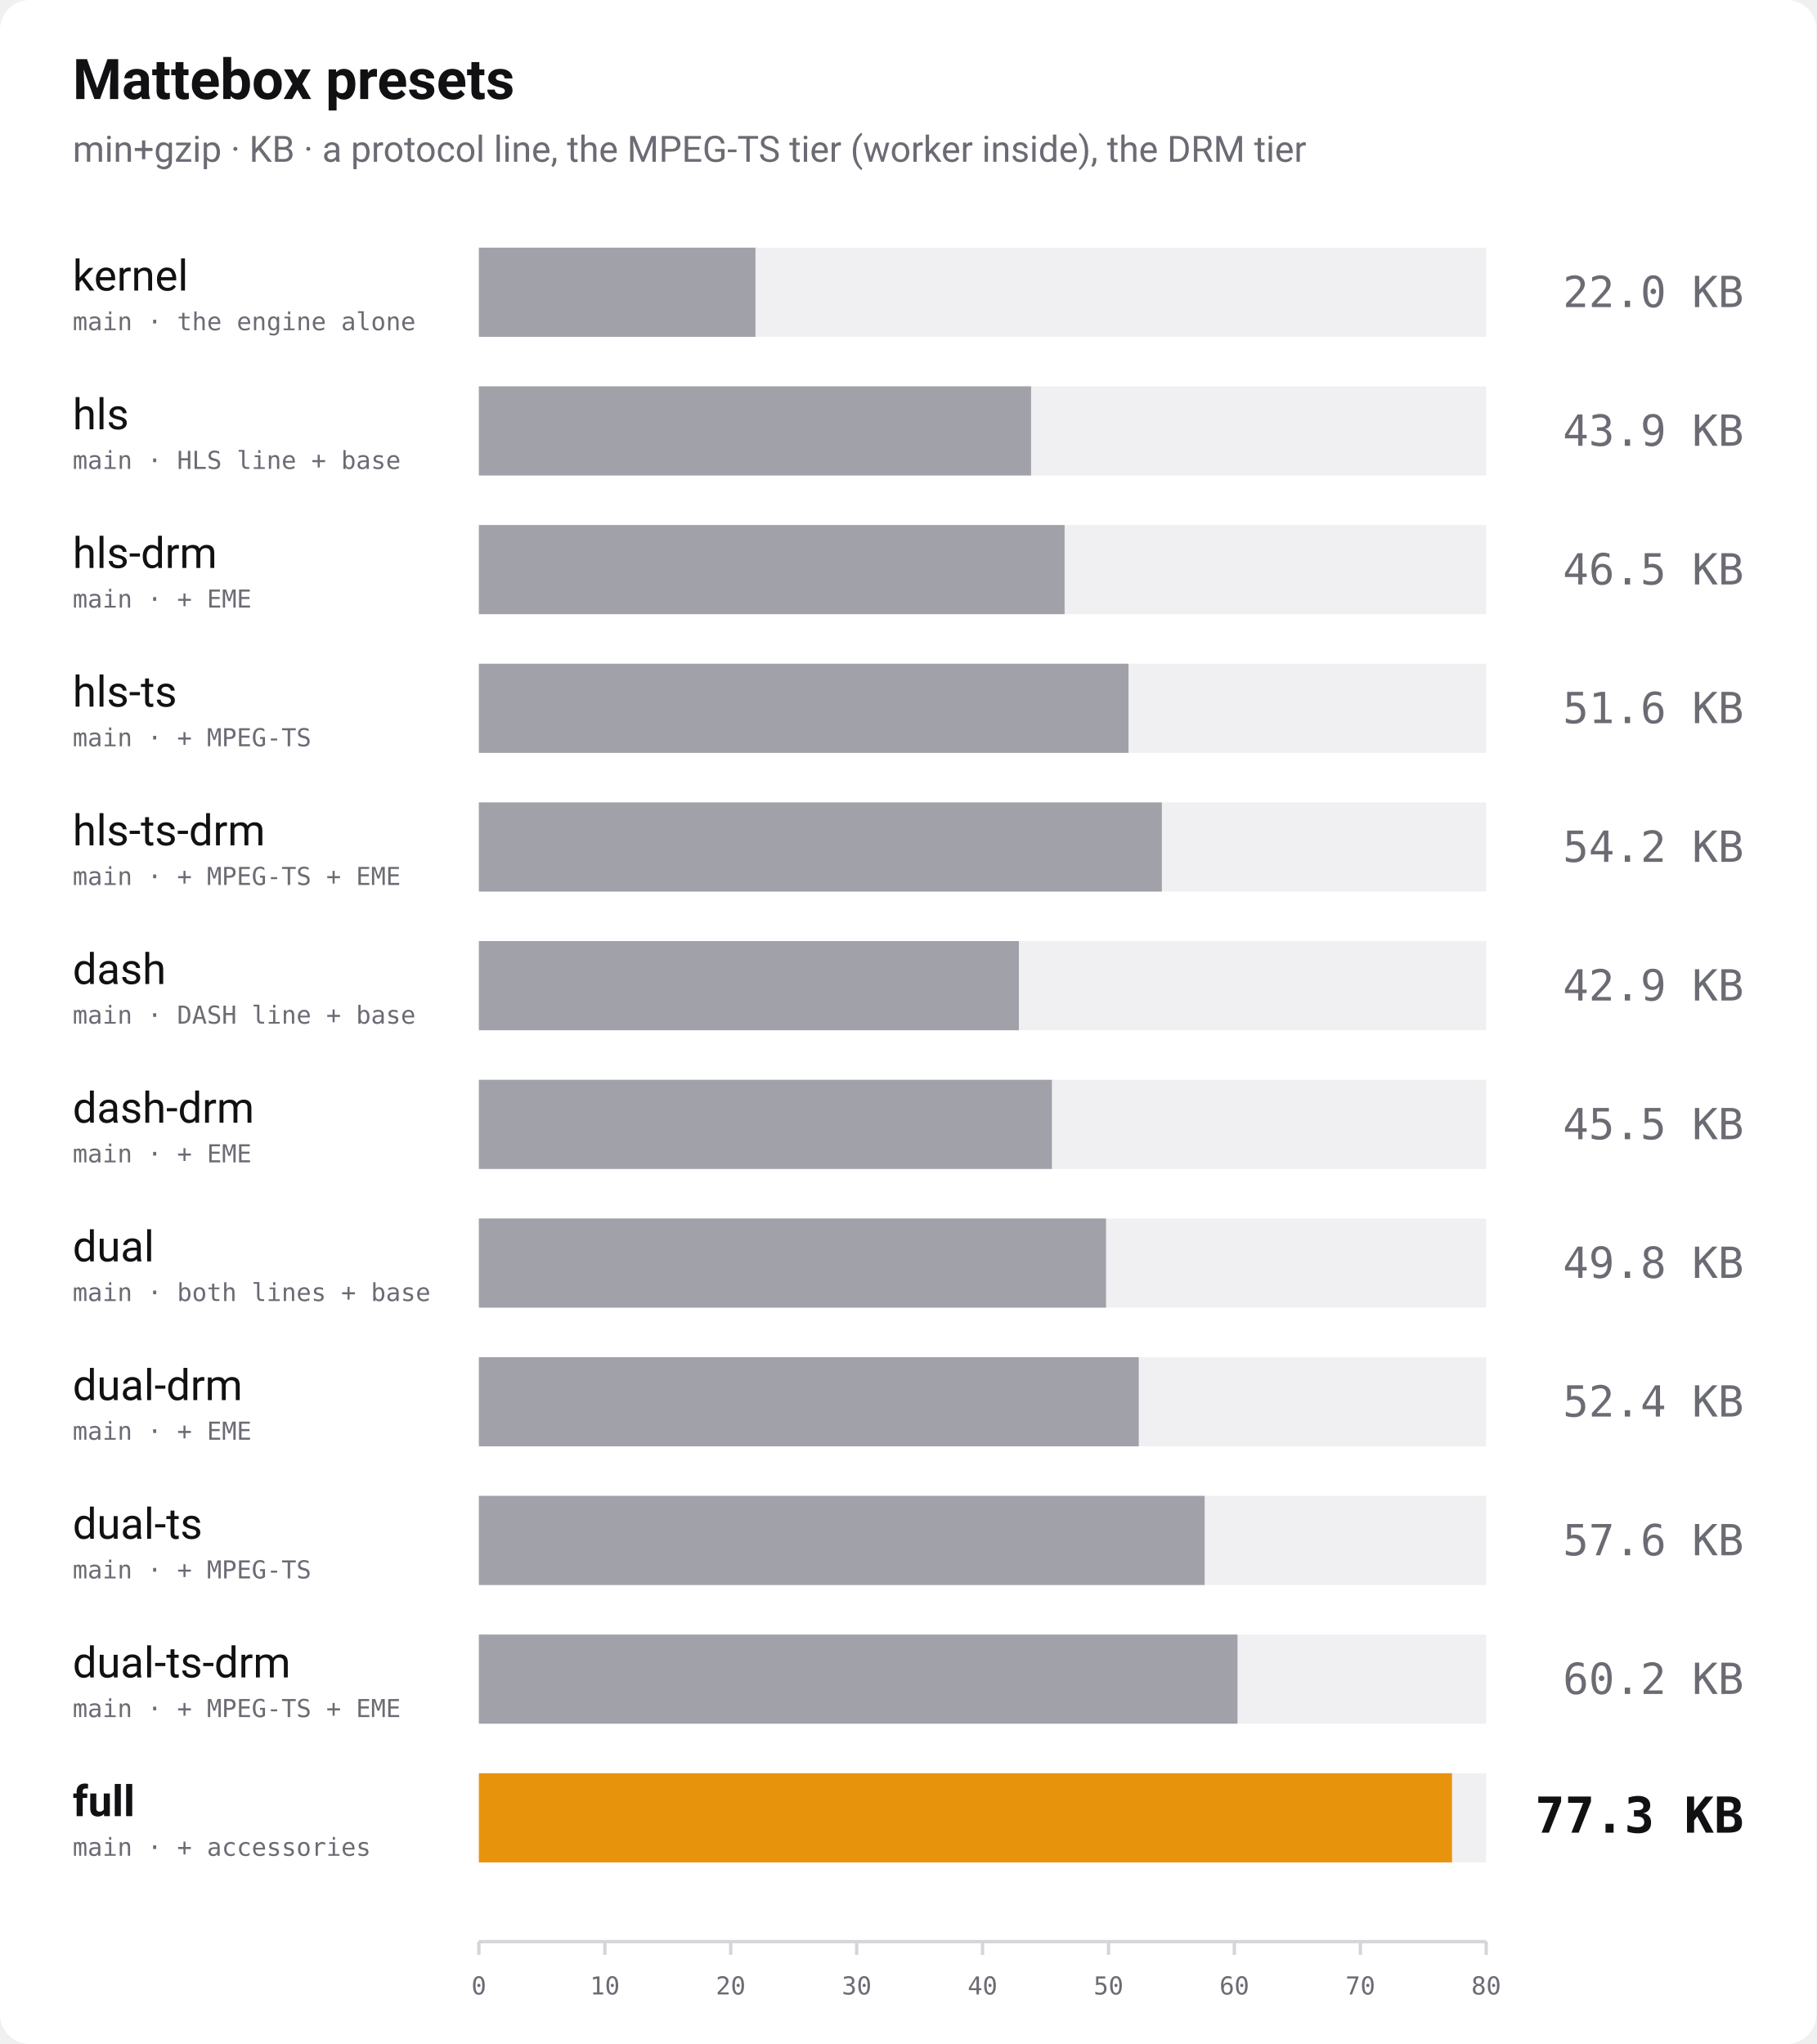
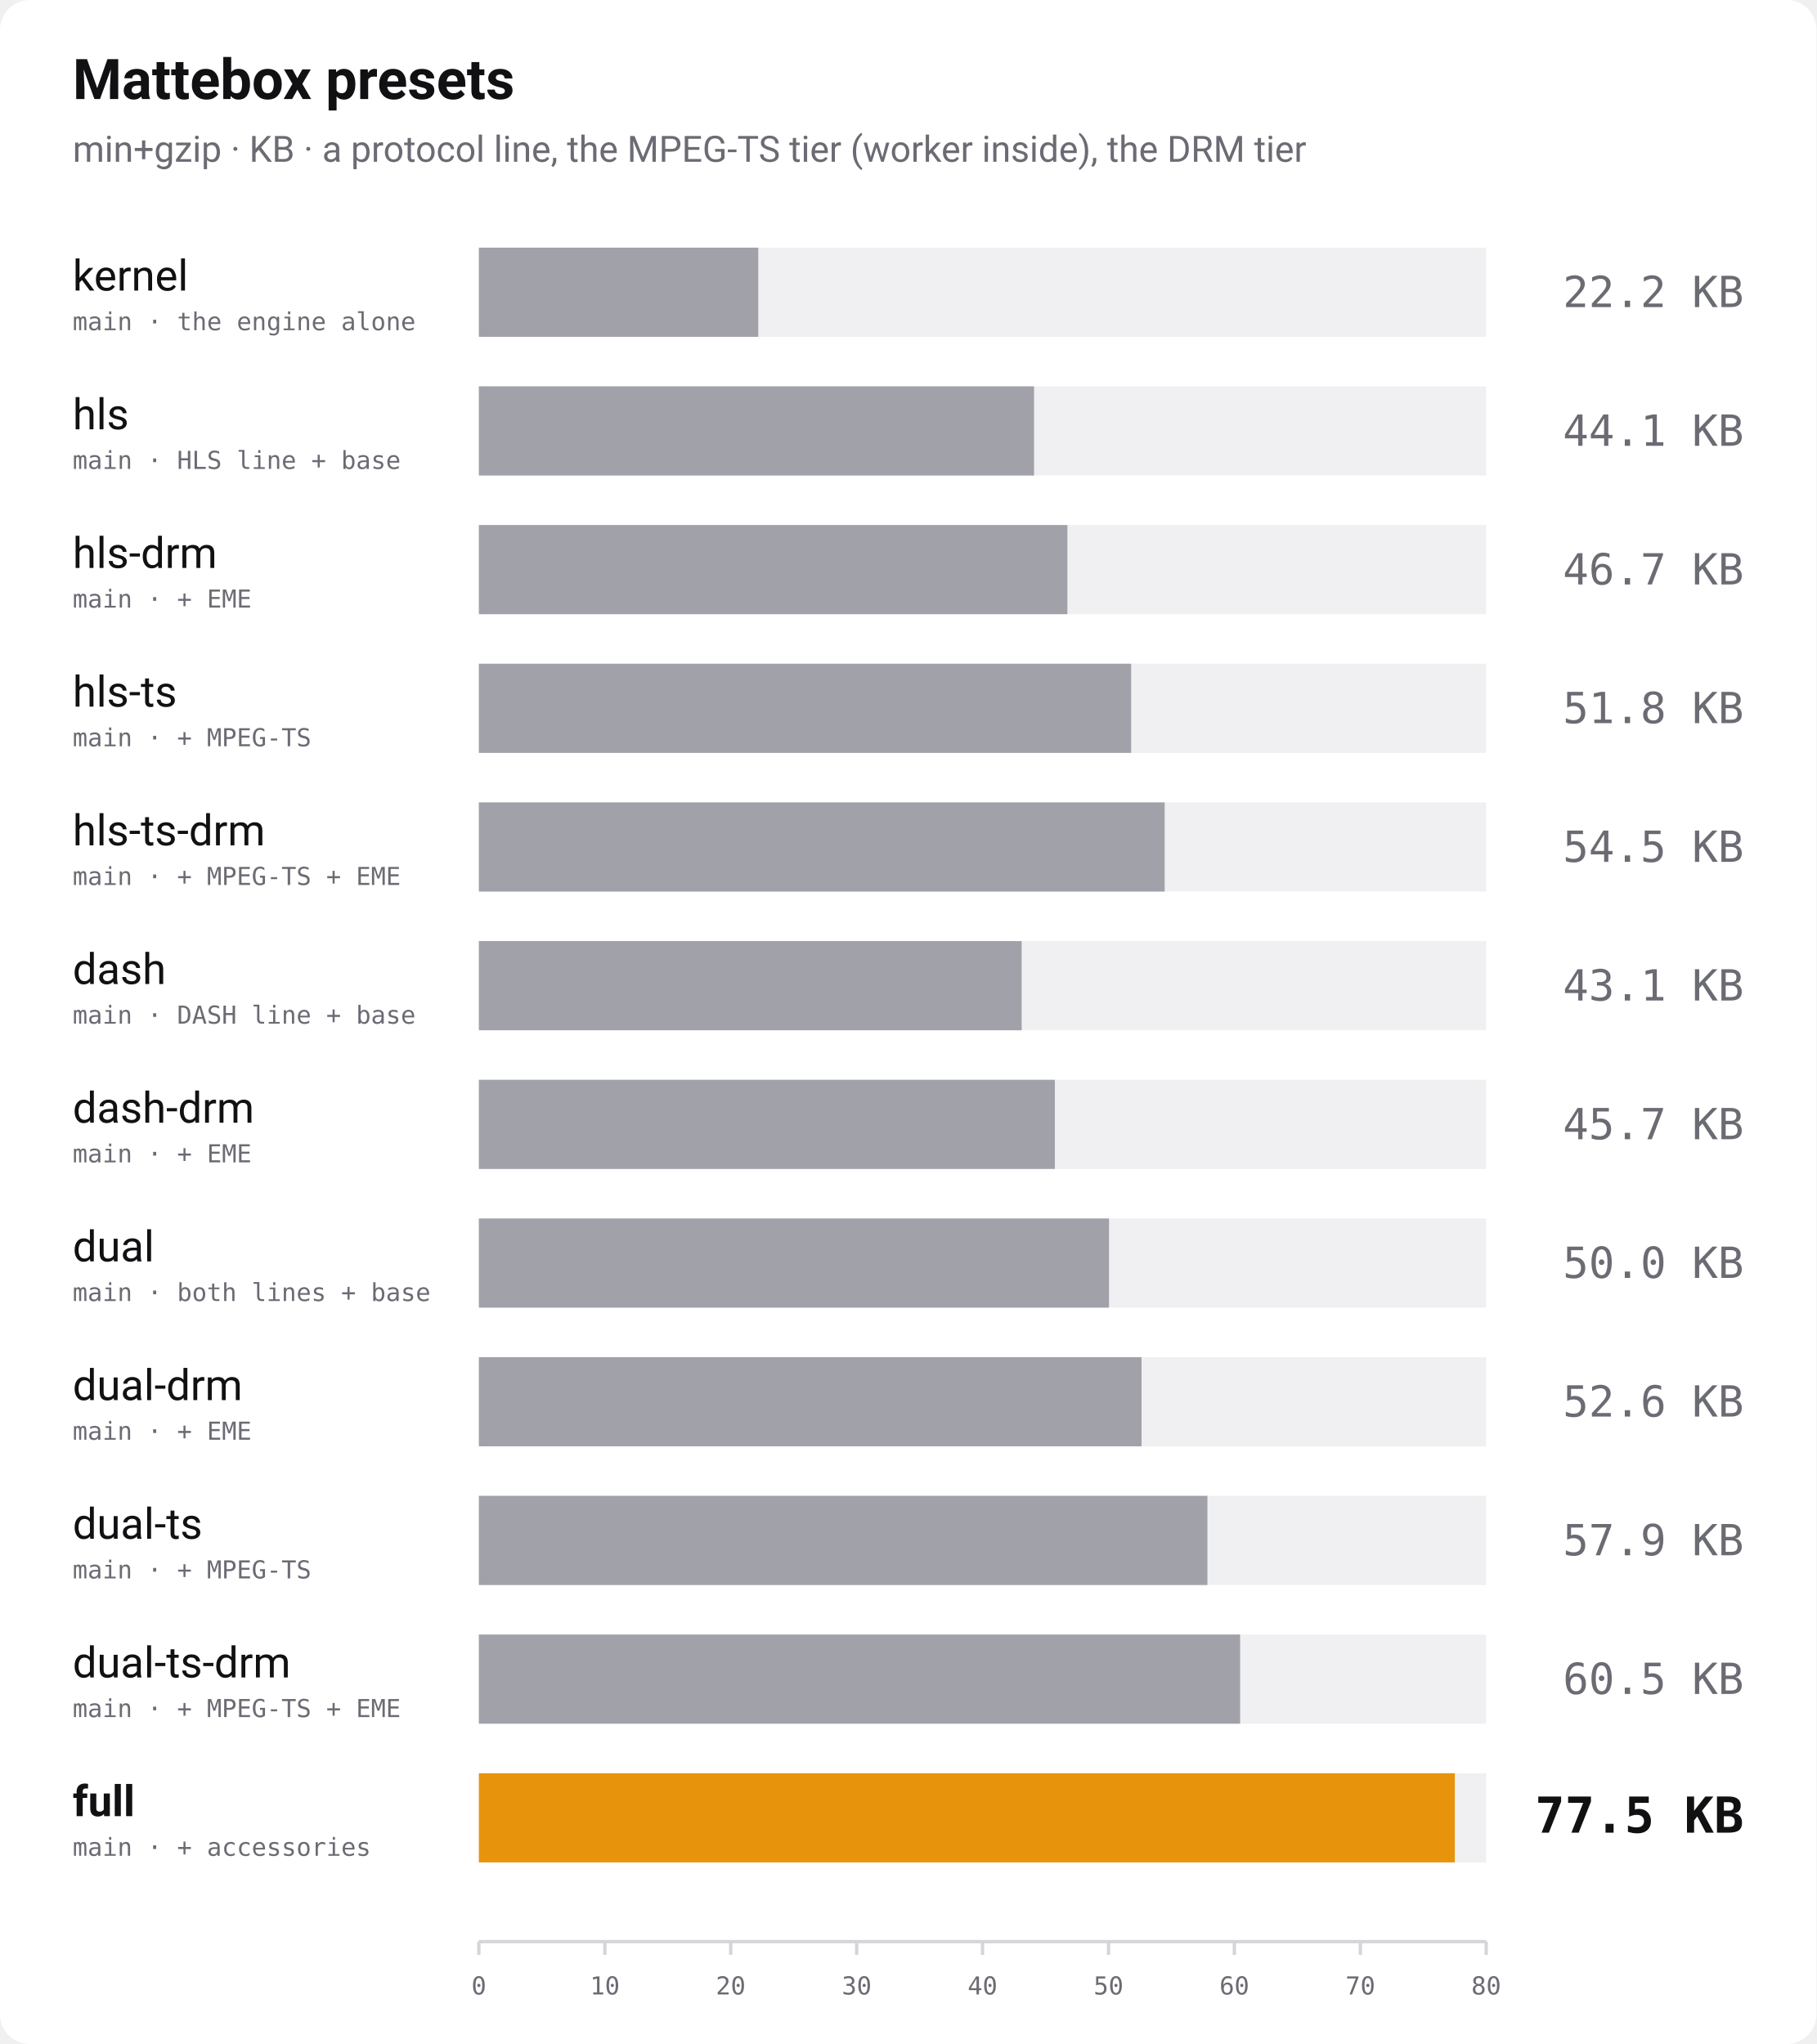
<svg xmlns="http://www.w3.org/2000/svg" width="1100" height="1238" viewBox="0 0 1100 1238" role="img" aria-label="Bundle size of every Mattebox preset, min+gzip">
  <rect width="1100" height="1238" rx="18" fill="#ffffff" />
  <text x="44" y="60" font-family="-apple-system, 'Segoe UI', Roboto, Helvetica, Arial, sans-serif" font-size="34" font-weight="700" fill="#111114">Mattebox presets</text>
  <text x="44" y="98" font-family="-apple-system, 'Segoe UI', Roboto, Helvetica, Arial, sans-serif" font-size="22" fill="#6b6b74">min+gzip · KB · a protocol line, the MPEG-TS tier (worker inside), the DRM tier</text>
  <text x="44" y="176" font-family="-apple-system, 'Segoe UI', Roboto, Helvetica, Arial, sans-serif" font-size="26" font-weight="400" fill="#111114">kernel</text>
  <text x="44" y="200" font-family="ui-monospace, 'SF Mono', Menlo, Consolas, monospace" font-size="15" fill="#6b6b74">main · the engine alone</text>
  <rect x="290" y="150" width="610" height="54" fill="#f0f0f3" />
-   <rect x="290" y="150" width="167.5" height="54" fill="#a1a1aa" />
-   <text x="1056" y="186" text-anchor="end" font-family="ui-monospace, 'SF Mono', Menlo, Consolas, monospace" font-size="26" font-weight="400" fill="#6b6b74">22.0 KB</text>
+   <rect x="290" y="150" width="169.2" height="54" fill="#a1a1aa" />
+   <text x="1056" y="186" text-anchor="end" font-family="ui-monospace, 'SF Mono', Menlo, Consolas, monospace" font-size="26" font-weight="400" fill="#6b6b74">22.2 KB</text>
  <text x="44" y="260" font-family="-apple-system, 'Segoe UI', Roboto, Helvetica, Arial, sans-serif" font-size="26" font-weight="400" fill="#111114">hls</text>
  <text x="44" y="284" font-family="ui-monospace, 'SF Mono', Menlo, Consolas, monospace" font-size="15" fill="#6b6b74">main · HLS line + base</text>
  <rect x="290" y="234" width="610" height="54" fill="#f0f0f3" />
-   <rect x="290" y="234" width="334.4" height="54" fill="#a1a1aa" />
-   <text x="1056" y="270" text-anchor="end" font-family="ui-monospace, 'SF Mono', Menlo, Consolas, monospace" font-size="26" font-weight="400" fill="#6b6b74">43.9 KB</text>
+   <rect x="290" y="234" width="336.2" height="54" fill="#a1a1aa" />
+   <text x="1056" y="270" text-anchor="end" font-family="ui-monospace, 'SF Mono', Menlo, Consolas, monospace" font-size="26" font-weight="400" fill="#6b6b74">44.1 KB</text>
  <text x="44" y="344" font-family="-apple-system, 'Segoe UI', Roboto, Helvetica, Arial, sans-serif" font-size="26" font-weight="400" fill="#111114">hls-drm</text>
  <text x="44" y="368" font-family="ui-monospace, 'SF Mono', Menlo, Consolas, monospace" font-size="15" fill="#6b6b74">main · + EME</text>
  <rect x="290" y="318" width="610" height="54" fill="#f0f0f3" />
-   <rect x="290" y="318" width="354.7" height="54" fill="#a1a1aa" />
-   <text x="1056" y="354" text-anchor="end" font-family="ui-monospace, 'SF Mono', Menlo, Consolas, monospace" font-size="26" font-weight="400" fill="#6b6b74">46.5 KB</text>
+   <rect x="290" y="318" width="356.4" height="54" fill="#a1a1aa" />
+   <text x="1056" y="354" text-anchor="end" font-family="ui-monospace, 'SF Mono', Menlo, Consolas, monospace" font-size="26" font-weight="400" fill="#6b6b74">46.7 KB</text>
  <text x="44" y="428" font-family="-apple-system, 'Segoe UI', Roboto, Helvetica, Arial, sans-serif" font-size="26" font-weight="400" fill="#111114">hls-ts</text>
  <text x="44" y="452" font-family="ui-monospace, 'SF Mono', Menlo, Consolas, monospace" font-size="15" fill="#6b6b74">main · + MPEG-TS</text>
  <rect x="290" y="402" width="610" height="54" fill="#f0f0f3" />
-   <rect x="290" y="402" width="393.4" height="54" fill="#a1a1aa" />
-   <text x="1056" y="438" text-anchor="end" font-family="ui-monospace, 'SF Mono', Menlo, Consolas, monospace" font-size="26" font-weight="400" fill="#6b6b74">51.6 KB</text>
+   <rect x="290" y="402" width="395.0" height="54" fill="#a1a1aa" />
+   <text x="1056" y="438" text-anchor="end" font-family="ui-monospace, 'SF Mono', Menlo, Consolas, monospace" font-size="26" font-weight="400" fill="#6b6b74">51.8 KB</text>
  <text x="44" y="512" font-family="-apple-system, 'Segoe UI', Roboto, Helvetica, Arial, sans-serif" font-size="26" font-weight="400" fill="#111114">hls-ts-drm</text>
  <text x="44" y="536" font-family="ui-monospace, 'SF Mono', Menlo, Consolas, monospace" font-size="15" fill="#6b6b74">main · + MPEG-TS + EME</text>
  <rect x="290" y="486" width="610" height="54" fill="#f0f0f3" />
-   <rect x="290" y="486" width="413.6" height="54" fill="#a1a1aa" />
-   <text x="1056" y="522" text-anchor="end" font-family="ui-monospace, 'SF Mono', Menlo, Consolas, monospace" font-size="26" font-weight="400" fill="#6b6b74">54.2 KB</text>
+   <rect x="290" y="486" width="415.3" height="54" fill="#a1a1aa" />
+   <text x="1056" y="522" text-anchor="end" font-family="ui-monospace, 'SF Mono', Menlo, Consolas, monospace" font-size="26" font-weight="400" fill="#6b6b74">54.5 KB</text>
  <text x="44" y="596" font-family="-apple-system, 'Segoe UI', Roboto, Helvetica, Arial, sans-serif" font-size="26" font-weight="400" fill="#111114">dash</text>
  <text x="44" y="620" font-family="ui-monospace, 'SF Mono', Menlo, Consolas, monospace" font-size="15" fill="#6b6b74">main · DASH line + base</text>
  <rect x="290" y="570" width="610" height="54" fill="#f0f0f3" />
-   <rect x="290" y="570" width="327.0" height="54" fill="#a1a1aa" />
-   <text x="1056" y="606" text-anchor="end" font-family="ui-monospace, 'SF Mono', Menlo, Consolas, monospace" font-size="26" font-weight="400" fill="#6b6b74">42.9 KB</text>
+   <rect x="290" y="570" width="328.7" height="54" fill="#a1a1aa" />
+   <text x="1056" y="606" text-anchor="end" font-family="ui-monospace, 'SF Mono', Menlo, Consolas, monospace" font-size="26" font-weight="400" fill="#6b6b74">43.1 KB</text>
  <text x="44" y="680" font-family="-apple-system, 'Segoe UI', Roboto, Helvetica, Arial, sans-serif" font-size="26" font-weight="400" fill="#111114">dash-drm</text>
  <text x="44" y="704" font-family="ui-monospace, 'SF Mono', Menlo, Consolas, monospace" font-size="15" fill="#6b6b74">main · + EME</text>
  <rect x="290" y="654" width="610" height="54" fill="#f0f0f3" />
-   <rect x="290" y="654" width="347.0" height="54" fill="#a1a1aa" />
-   <text x="1056" y="690" text-anchor="end" font-family="ui-monospace, 'SF Mono', Menlo, Consolas, monospace" font-size="26" font-weight="400" fill="#6b6b74">45.5 KB</text>
+   <rect x="290" y="654" width="348.8" height="54" fill="#a1a1aa" />
+   <text x="1056" y="690" text-anchor="end" font-family="ui-monospace, 'SF Mono', Menlo, Consolas, monospace" font-size="26" font-weight="400" fill="#6b6b74">45.7 KB</text>
  <text x="44" y="764" font-family="-apple-system, 'Segoe UI', Roboto, Helvetica, Arial, sans-serif" font-size="26" font-weight="400" fill="#111114">dual</text>
  <text x="44" y="788" font-family="ui-monospace, 'SF Mono', Menlo, Consolas, monospace" font-size="15" fill="#6b6b74">main · both lines + base</text>
  <rect x="290" y="738" width="610" height="54" fill="#f0f0f3" />
-   <rect x="290" y="738" width="379.8" height="54" fill="#a1a1aa" />
-   <text x="1056" y="774" text-anchor="end" font-family="ui-monospace, 'SF Mono', Menlo, Consolas, monospace" font-size="26" font-weight="400" fill="#6b6b74">49.8 KB</text>
+   <rect x="290" y="738" width="381.6" height="54" fill="#a1a1aa" />
+   <text x="1056" y="774" text-anchor="end" font-family="ui-monospace, 'SF Mono', Menlo, Consolas, monospace" font-size="26" font-weight="400" fill="#6b6b74">50.0 KB</text>
  <text x="44" y="848" font-family="-apple-system, 'Segoe UI', Roboto, Helvetica, Arial, sans-serif" font-size="26" font-weight="400" fill="#111114">dual-drm</text>
  <text x="44" y="872" font-family="ui-monospace, 'SF Mono', Menlo, Consolas, monospace" font-size="15" fill="#6b6b74">main · + EME</text>
  <rect x="290" y="822" width="610" height="54" fill="#f0f0f3" />
-   <rect x="290" y="822" width="399.6" height="54" fill="#a1a1aa" />
-   <text x="1056" y="858" text-anchor="end" font-family="ui-monospace, 'SF Mono', Menlo, Consolas, monospace" font-size="26" font-weight="400" fill="#6b6b74">52.4 KB</text>
+   <rect x="290" y="822" width="401.3" height="54" fill="#a1a1aa" />
+   <text x="1056" y="858" text-anchor="end" font-family="ui-monospace, 'SF Mono', Menlo, Consolas, monospace" font-size="26" font-weight="400" fill="#6b6b74">52.6 KB</text>
  <text x="44" y="932" font-family="-apple-system, 'Segoe UI', Roboto, Helvetica, Arial, sans-serif" font-size="26" font-weight="400" fill="#111114">dual-ts</text>
  <text x="44" y="956" font-family="ui-monospace, 'SF Mono', Menlo, Consolas, monospace" font-size="15" fill="#6b6b74">main · + MPEG-TS</text>
  <rect x="290" y="906" width="610" height="54" fill="#f0f0f3" />
-   <rect x="290" y="906" width="439.5" height="54" fill="#a1a1aa" />
-   <text x="1056" y="942" text-anchor="end" font-family="ui-monospace, 'SF Mono', Menlo, Consolas, monospace" font-size="26" font-weight="400" fill="#6b6b74">57.6 KB</text>
+   <rect x="290" y="906" width="441.2" height="54" fill="#a1a1aa" />
+   <text x="1056" y="942" text-anchor="end" font-family="ui-monospace, 'SF Mono', Menlo, Consolas, monospace" font-size="26" font-weight="400" fill="#6b6b74">57.9 KB</text>
  <text x="44" y="1016" font-family="-apple-system, 'Segoe UI', Roboto, Helvetica, Arial, sans-serif" font-size="26" font-weight="400" fill="#111114">dual-ts-drm</text>
  <text x="44" y="1040" font-family="ui-monospace, 'SF Mono', Menlo, Consolas, monospace" font-size="15" fill="#6b6b74">main · + MPEG-TS + EME</text>
  <rect x="290" y="990" width="610" height="54" fill="#f0f0f3" />
-   <rect x="290" y="990" width="459.4" height="54" fill="#a1a1aa" />
-   <text x="1056" y="1026" text-anchor="end" font-family="ui-monospace, 'SF Mono', Menlo, Consolas, monospace" font-size="26" font-weight="400" fill="#6b6b74">60.2 KB</text>
+   <rect x="290" y="990" width="461.0" height="54" fill="#a1a1aa" />
+   <text x="1056" y="1026" text-anchor="end" font-family="ui-monospace, 'SF Mono', Menlo, Consolas, monospace" font-size="26" font-weight="400" fill="#6b6b74">60.5 KB</text>
  <text x="44" y="1100" font-family="-apple-system, 'Segoe UI', Roboto, Helvetica, Arial, sans-serif" font-size="26" font-weight="700" fill="#111114">full</text>
  <text x="44" y="1124" font-family="ui-monospace, 'SF Mono', Menlo, Consolas, monospace" font-size="15" fill="#6b6b74">main · + accessories</text>
  <rect x="290" y="1074" width="610" height="54" fill="#f0f0f3" />
-   <rect x="290" y="1074" width="589.3" height="54" fill="#e8930c" />
-   <text x="1056" y="1110" text-anchor="end" font-family="ui-monospace, 'SF Mono', Menlo, Consolas, monospace" font-size="30" font-weight="700" fill="#111114">77.3 KB</text>
+   <rect x="290" y="1074" width="591.0" height="54" fill="#e8930c" />
+   <text x="1056" y="1110" text-anchor="end" font-family="ui-monospace, 'SF Mono', Menlo, Consolas, monospace" font-size="30" font-weight="700" fill="#111114">77.5 KB</text>
  <line x1="290" y1="1176" x2="900" y2="1176" stroke="#d4d4d9" stroke-width="2" />
  <line x1="290.0" y1="1176" x2="290.0" y2="1184" stroke="#d4d4d9" stroke-width="2" />
  <text x="290.0" y="1208" text-anchor="middle" font-family="ui-monospace, 'SF Mono', Menlo, Consolas, monospace" font-size="15" fill="#6b6b74">0</text>
  <line x1="366.3" y1="1176" x2="366.3" y2="1184" stroke="#d4d4d9" stroke-width="2" />
  <text x="366.3" y="1208" text-anchor="middle" font-family="ui-monospace, 'SF Mono', Menlo, Consolas, monospace" font-size="15" fill="#6b6b74">10</text>
  <line x1="442.5" y1="1176" x2="442.5" y2="1184" stroke="#d4d4d9" stroke-width="2" />
  <text x="442.5" y="1208" text-anchor="middle" font-family="ui-monospace, 'SF Mono', Menlo, Consolas, monospace" font-size="15" fill="#6b6b74">20</text>
  <line x1="518.8" y1="1176" x2="518.8" y2="1184" stroke="#d4d4d9" stroke-width="2" />
  <text x="518.8" y="1208" text-anchor="middle" font-family="ui-monospace, 'SF Mono', Menlo, Consolas, monospace" font-size="15" fill="#6b6b74">30</text>
  <line x1="595.0" y1="1176" x2="595.0" y2="1184" stroke="#d4d4d9" stroke-width="2" />
  <text x="595.0" y="1208" text-anchor="middle" font-family="ui-monospace, 'SF Mono', Menlo, Consolas, monospace" font-size="15" fill="#6b6b74">40</text>
  <line x1="671.3" y1="1176" x2="671.3" y2="1184" stroke="#d4d4d9" stroke-width="2" />
  <text x="671.3" y="1208" text-anchor="middle" font-family="ui-monospace, 'SF Mono', Menlo, Consolas, monospace" font-size="15" fill="#6b6b74">50</text>
  <line x1="747.5" y1="1176" x2="747.5" y2="1184" stroke="#d4d4d9" stroke-width="2" />
  <text x="747.5" y="1208" text-anchor="middle" font-family="ui-monospace, 'SF Mono', Menlo, Consolas, monospace" font-size="15" fill="#6b6b74">60</text>
  <line x1="823.8" y1="1176" x2="823.8" y2="1184" stroke="#d4d4d9" stroke-width="2" />
  <text x="823.8" y="1208" text-anchor="middle" font-family="ui-monospace, 'SF Mono', Menlo, Consolas, monospace" font-size="15" fill="#6b6b74">70</text>
  <line x1="900.0" y1="1176" x2="900.0" y2="1184" stroke="#d4d4d9" stroke-width="2" />
  <text x="900.0" y="1208" text-anchor="middle" font-family="ui-monospace, 'SF Mono', Menlo, Consolas, monospace" font-size="15" fill="#6b6b74">80</text>
</svg>
